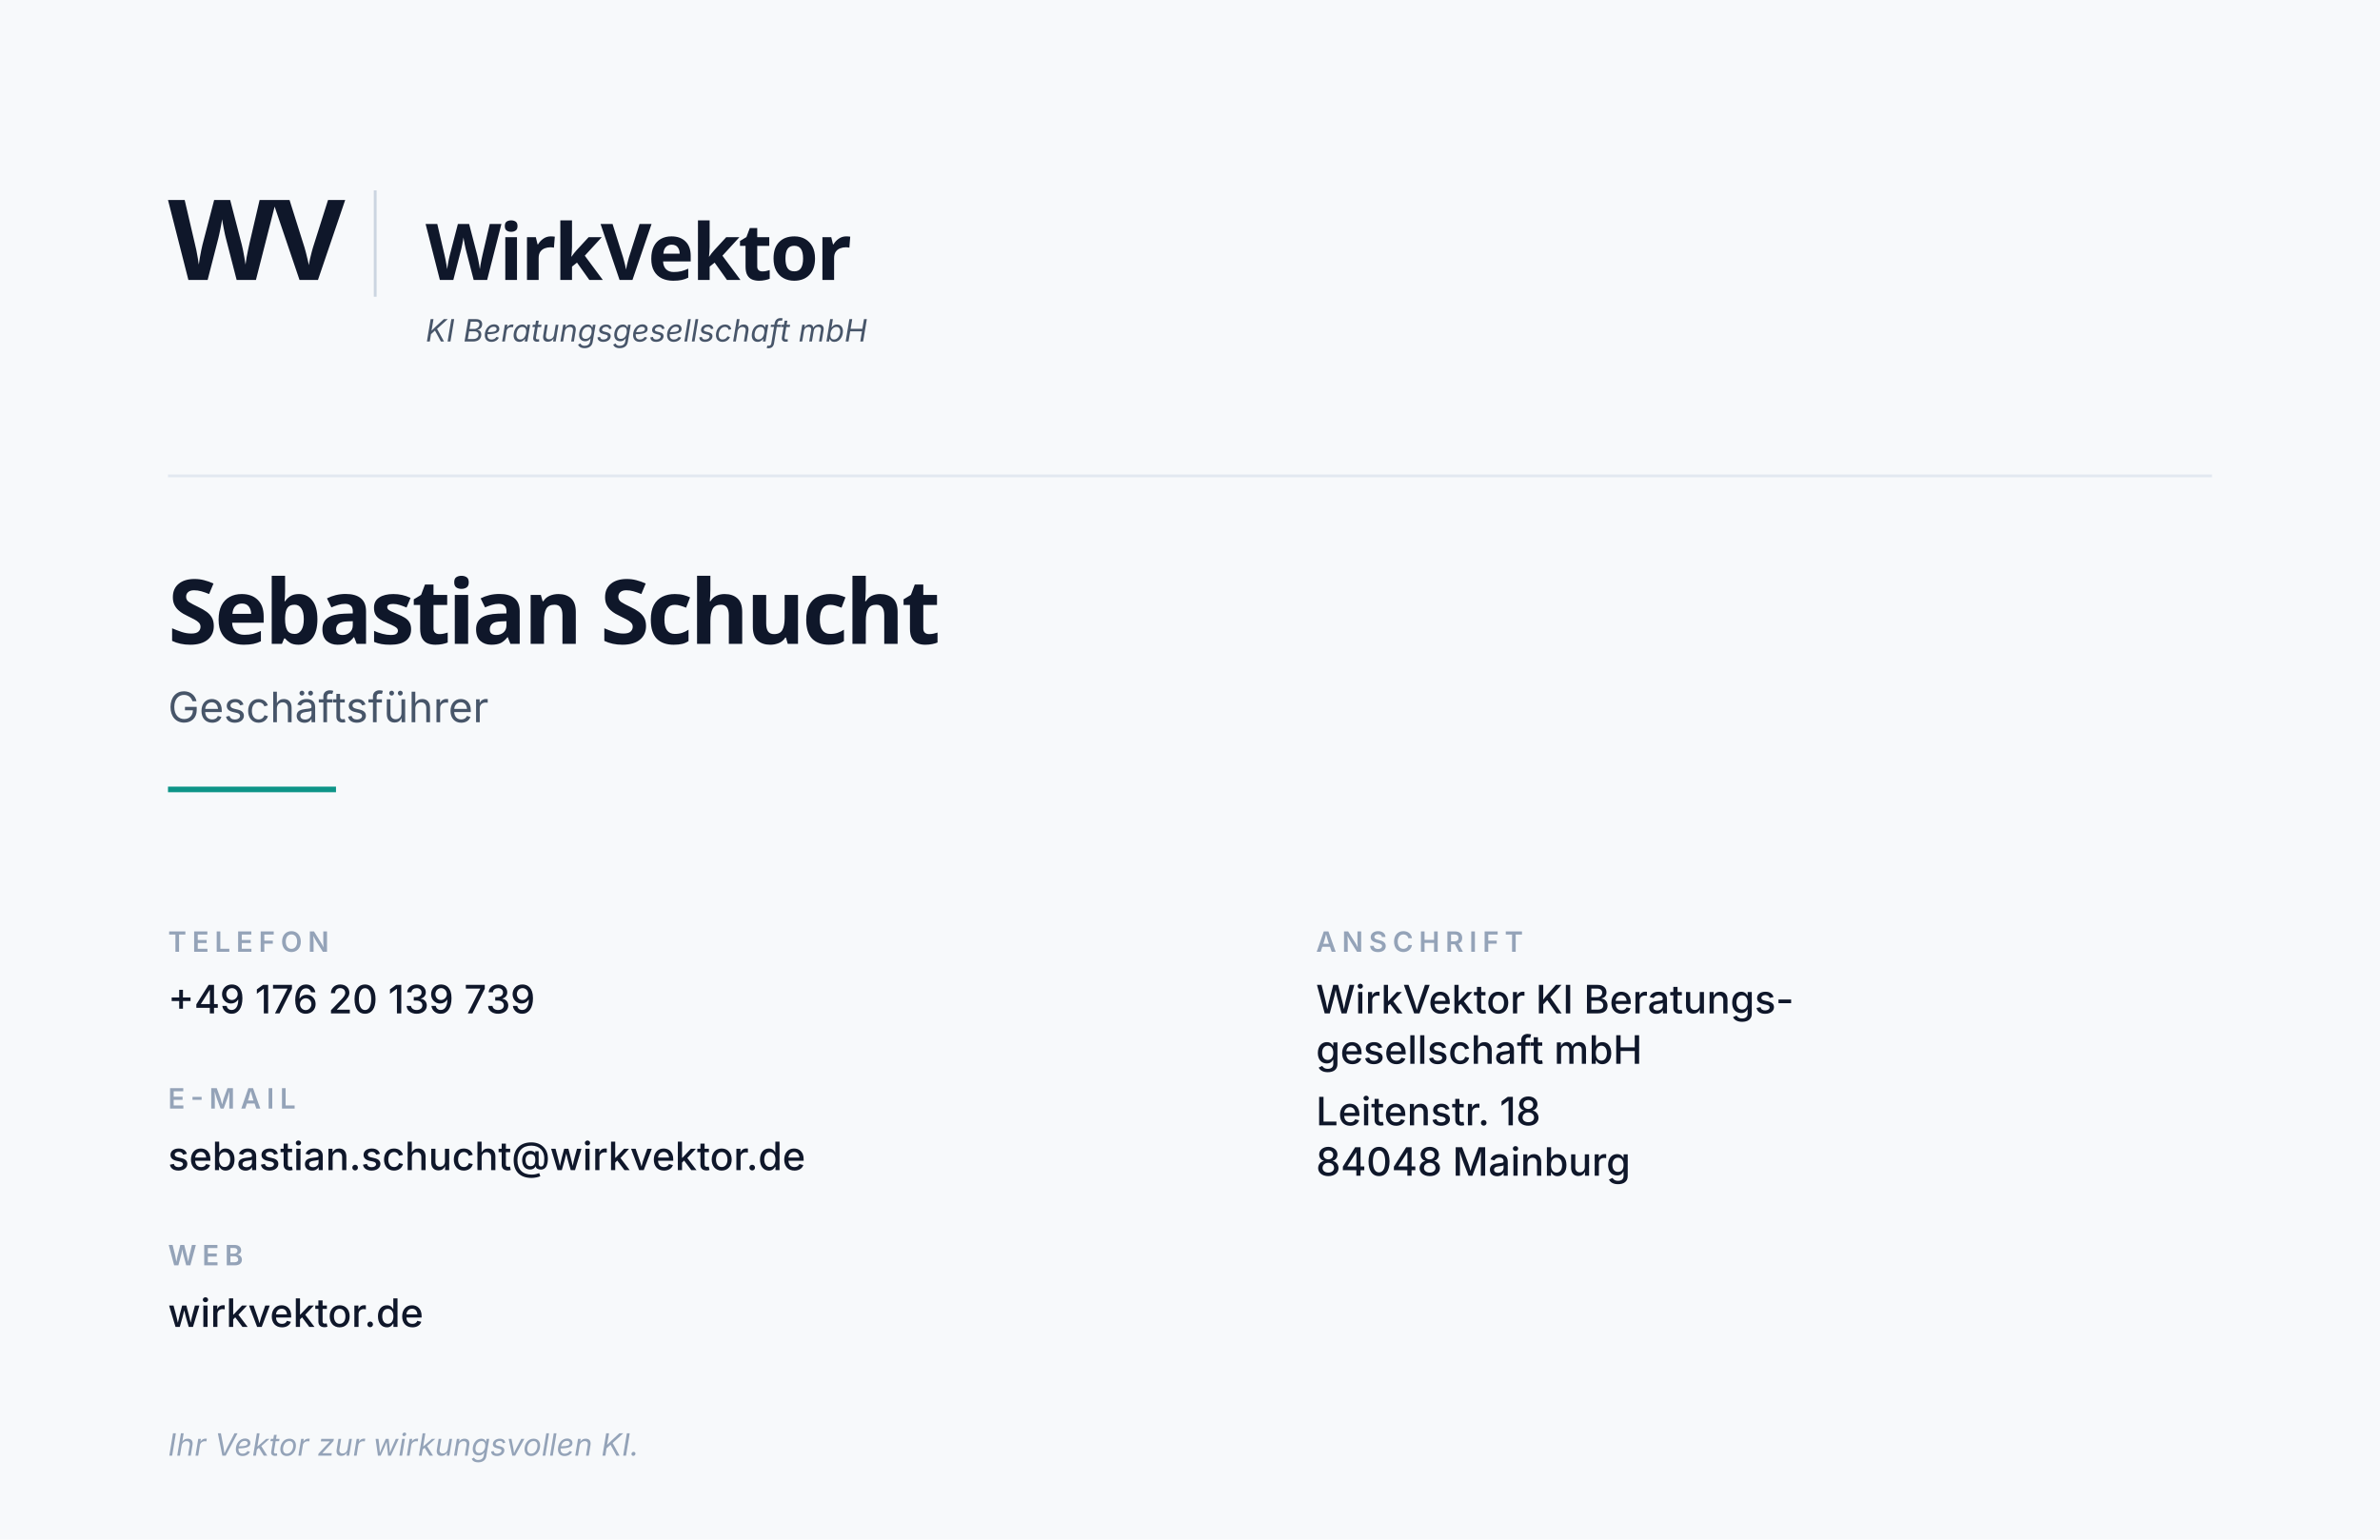
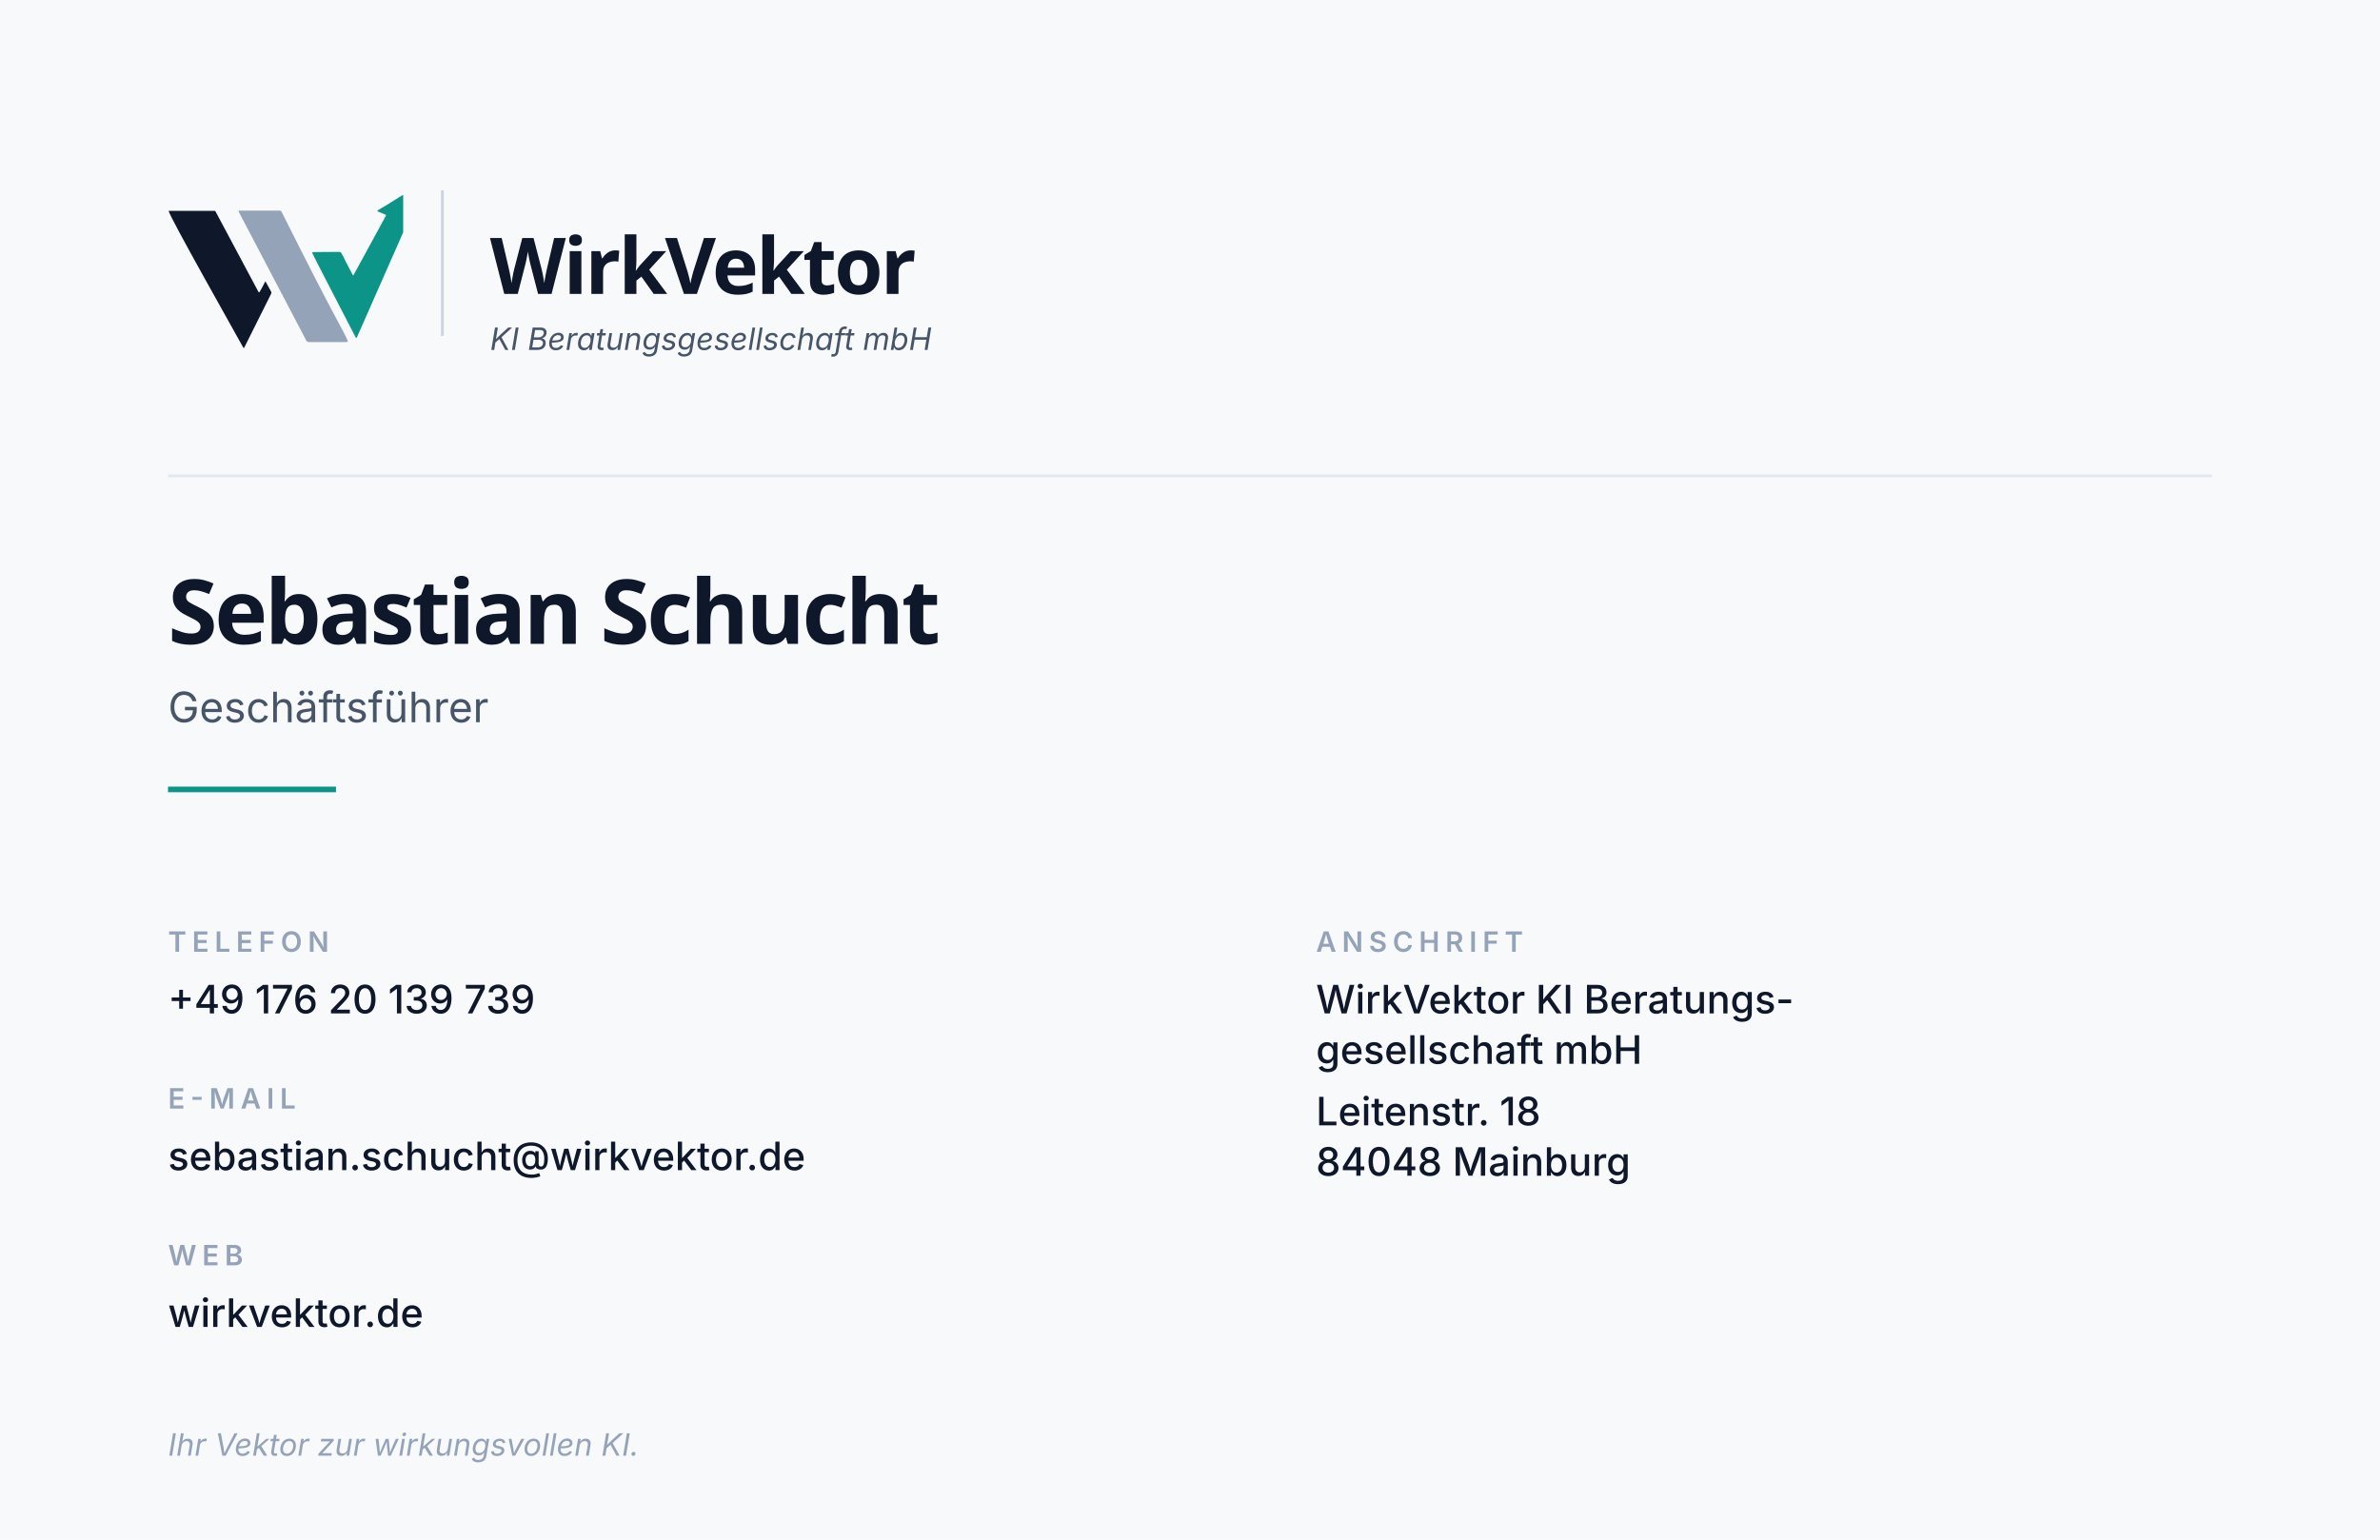
<svg xmlns="http://www.w3.org/2000/svg" viewBox="0 0 850 550" width="85mm" height="55mm" role="img" aria-label="WirkVektor Visitenkarte 10 Rückseite">
+   <defs>
+     <symbol id="logo-10r" viewBox="50 180 1264 970">
+       <path fill="#94A3B8" d="m 429.869,411.105 c -1.617,-3.283 -0.233,-5.407 3.512,-5.808 1.154,-0.124 2.331,-0.047 3.497,-0.047 71.151,-0.004 142.303,0.055 213.454,-0.136 5.038,-0.014 7.805,2.012 9.801,6.002 305.19,610.161 326.418,624.944 356.065,694.597 0.491,1.18 -1.579,4.046 -3.143,5.26 -1.219,0.946 -3.49,0.706 -5.294,0.707 -66.486,0.031 -132.972,-0.081 -199.457,0.172 -8.134,0.031 -12.86,-3.037 -16.18,-10.165" />
+       <path fill="#0D9488" d="m 1069.315,1077.033 c -1.325,3.189 -2.482,6.456 -3.977,9.562 -1.464,3.042 -5.113,3.069 -6.69,-0.01 -16.175,-31.553 -228.362,-440.116 -232.675,-451.984 -1.825,-5.023 -0.851,-6.415 4.361,-6.449 140.348,-0.92 0.105,-0.55 140.391,-0.999 6.031,-0.019 9.354,3.566 11.765,7.866 26.534,47.328 -9.995,-16.84 59.323,114.263 0.772,1.46 1.409,3.513 3.491,3.757 1.61,-0.064 2.185,-1.876 2.845,-3.056 32.028,-57.245 162.365,-299.35 172.784,-316.925 2.047,-3.453 1.165,-4.859 -2.304,-6.257 -13.726,-5.534 -27.368,-11.28 -41.005,-17.033 -0.915,-0.386 -2.078,-1.77 -2.149,-2.2 -0.519,-3.134 1.499,-3.998 2.966,-4.846 101.577,-59.1 49.432,-31.755 175.986,-106.737 2.022,-1.198 4.437,-1.915 6.334,-0.948 1.2,0.612 2.353,3.344 2.355,5.302 9.658,97.447 9.83,98.55 18.322,193.504 0.189,2.114 -0.343,3.102 -2.423,4.106 -2.08,0.492 -4.32,-1.202 -6.383,-2.228 -19.762,-9.821 -20.341,-9.188 -33.209,-15.479 -4.149,-2.029 -6.25,-1.896 -7.918,2.211" />
+       <path fill="#0F172A" d="m 536.376,842.626 c 1.594,2.952 4.392,2.515 6.417,-0.866 11.328,-18.91 20.536,-37.895 30.65,-56.92 32.244,59.361 21.35,37.822 31.271,57.039 1.256,2.446 1.399,6.543 0.217,8.985 -48.105,96.831 -97.052,193.246 -144.98,290.174 -1.42,2.842 -4.226,2.881 -5.683,0.101 C 435.334,1105.031 49.433,423.343 54.255,407.715 c 0.121,-1.404 3.421,-1.082 5.311,-1.084 79.82,-0.069 159.64,-0.025 239.459,-0.295 6.461,-0.022 7.126,4.878 8.988,8.315" />
+     </symbol>
+   </defs>
  <rect width="850" height="550" fill="#F7F9FB" />
-   <g transform="translate(60 100)">
-     <text font-family="Hanken Grotesk, system-ui, sans-serif" font-weight="700" font-size="40" fill="#0F172A" letter-spacing="-1.4">WV</text>
-     <line x1="74" y1="-32" x2="74" y2="6" stroke="#CBD5E1" stroke-width="1" />
-     <text x="92" font-family="Hanken Grotesk, system-ui, sans-serif" font-weight="600" font-size="28" fill="#0F172A" letter-spacing="-0.8">WirkVektor</text>
-     <text x="92" y="22" font-family="Inter, system-ui, sans-serif" font-style="italic" font-weight="400" font-size="11" fill="#475569">KI Beratungsgesellschaft mbH</text>
-   </g>
+   <use href="#logo-10r" x="60" y="60" width="84" height="65" />
+   <line x1="158" y1="68" x2="158" y2="120" stroke="#CBD5E1" stroke-width="1" />
+   <text x="175" y="105" font-family="Hanken Grotesk, system-ui, sans-serif" font-weight="600" font-size="28" fill="#0F172A" letter-spacing="-0.8">WirkVektor</text>
+   <text x="175" y="125" font-family="Inter, system-ui, sans-serif" font-style="italic" font-weight="400" font-size="11" fill="#475569">KI Beratungsgesellschaft mbH</text>
  <line x1="60" y1="170" x2="790" y2="170" stroke="#E2E8F0" stroke-width="1" />
  <text x="60" y="230" font-family="Hanken Grotesk, system-ui, sans-serif" font-weight="700" font-size="32" fill="#0F172A" letter-spacing="-1">Sebastian Schucht</text>
  <text x="60" y="258" font-family="Inter, system-ui, sans-serif" font-weight="400" font-size="15" fill="#475569">Geschäftsführer</text>
  <line x1="60" y1="282" x2="120" y2="282" stroke="#0D9488" stroke-width="2" />
  <g transform="translate(60 340)" font-family="Inter, system-ui, sans-serif">
    <text font-weight="600" font-size="10" letter-spacing="2" fill="#94A3B8">TELEFON</text>
    <text y="22" font-weight="500" font-size="14" fill="#0F172A">+49 176 20 139 739</text>
    <text y="56" font-weight="600" font-size="10" letter-spacing="2" fill="#94A3B8">E-MAIL</text>
    <text y="78" font-weight="500" font-size="14" fill="#0F172A">sebastian.schucht@wirkvektor.de</text>
    <text y="112" font-weight="600" font-size="10" letter-spacing="2" fill="#94A3B8">WEB</text>
    <text y="134" font-weight="500" font-size="14" fill="#0F172A">wirkvektor.de</text>
  </g>
  <g transform="translate(470 340)" font-family="Inter, system-ui, sans-serif">
    <text font-weight="600" font-size="10" letter-spacing="2" fill="#94A3B8">ANSCHRIFT</text>
    <text y="22" font-weight="500" font-size="14" fill="#0F172A">WirkVektor KI Beratungs-</text>
    <text y="40" font-weight="500" font-size="14" fill="#0F172A">gesellschaft mbH</text>
    <text y="62" font-weight="500" font-size="14" fill="#0F172A">Leitenstr. 18</text>
    <text y="80" font-weight="500" font-size="14" fill="#0F172A">84048 Mainburg</text>
  </g>
  <text x="60" y="520" font-family="Inter, system-ui, sans-serif" font-style="italic" font-weight="400" font-size="11" fill="#94A3B8">Ihr Vektor zur wirkungsvollen KI.</text>
</svg>
